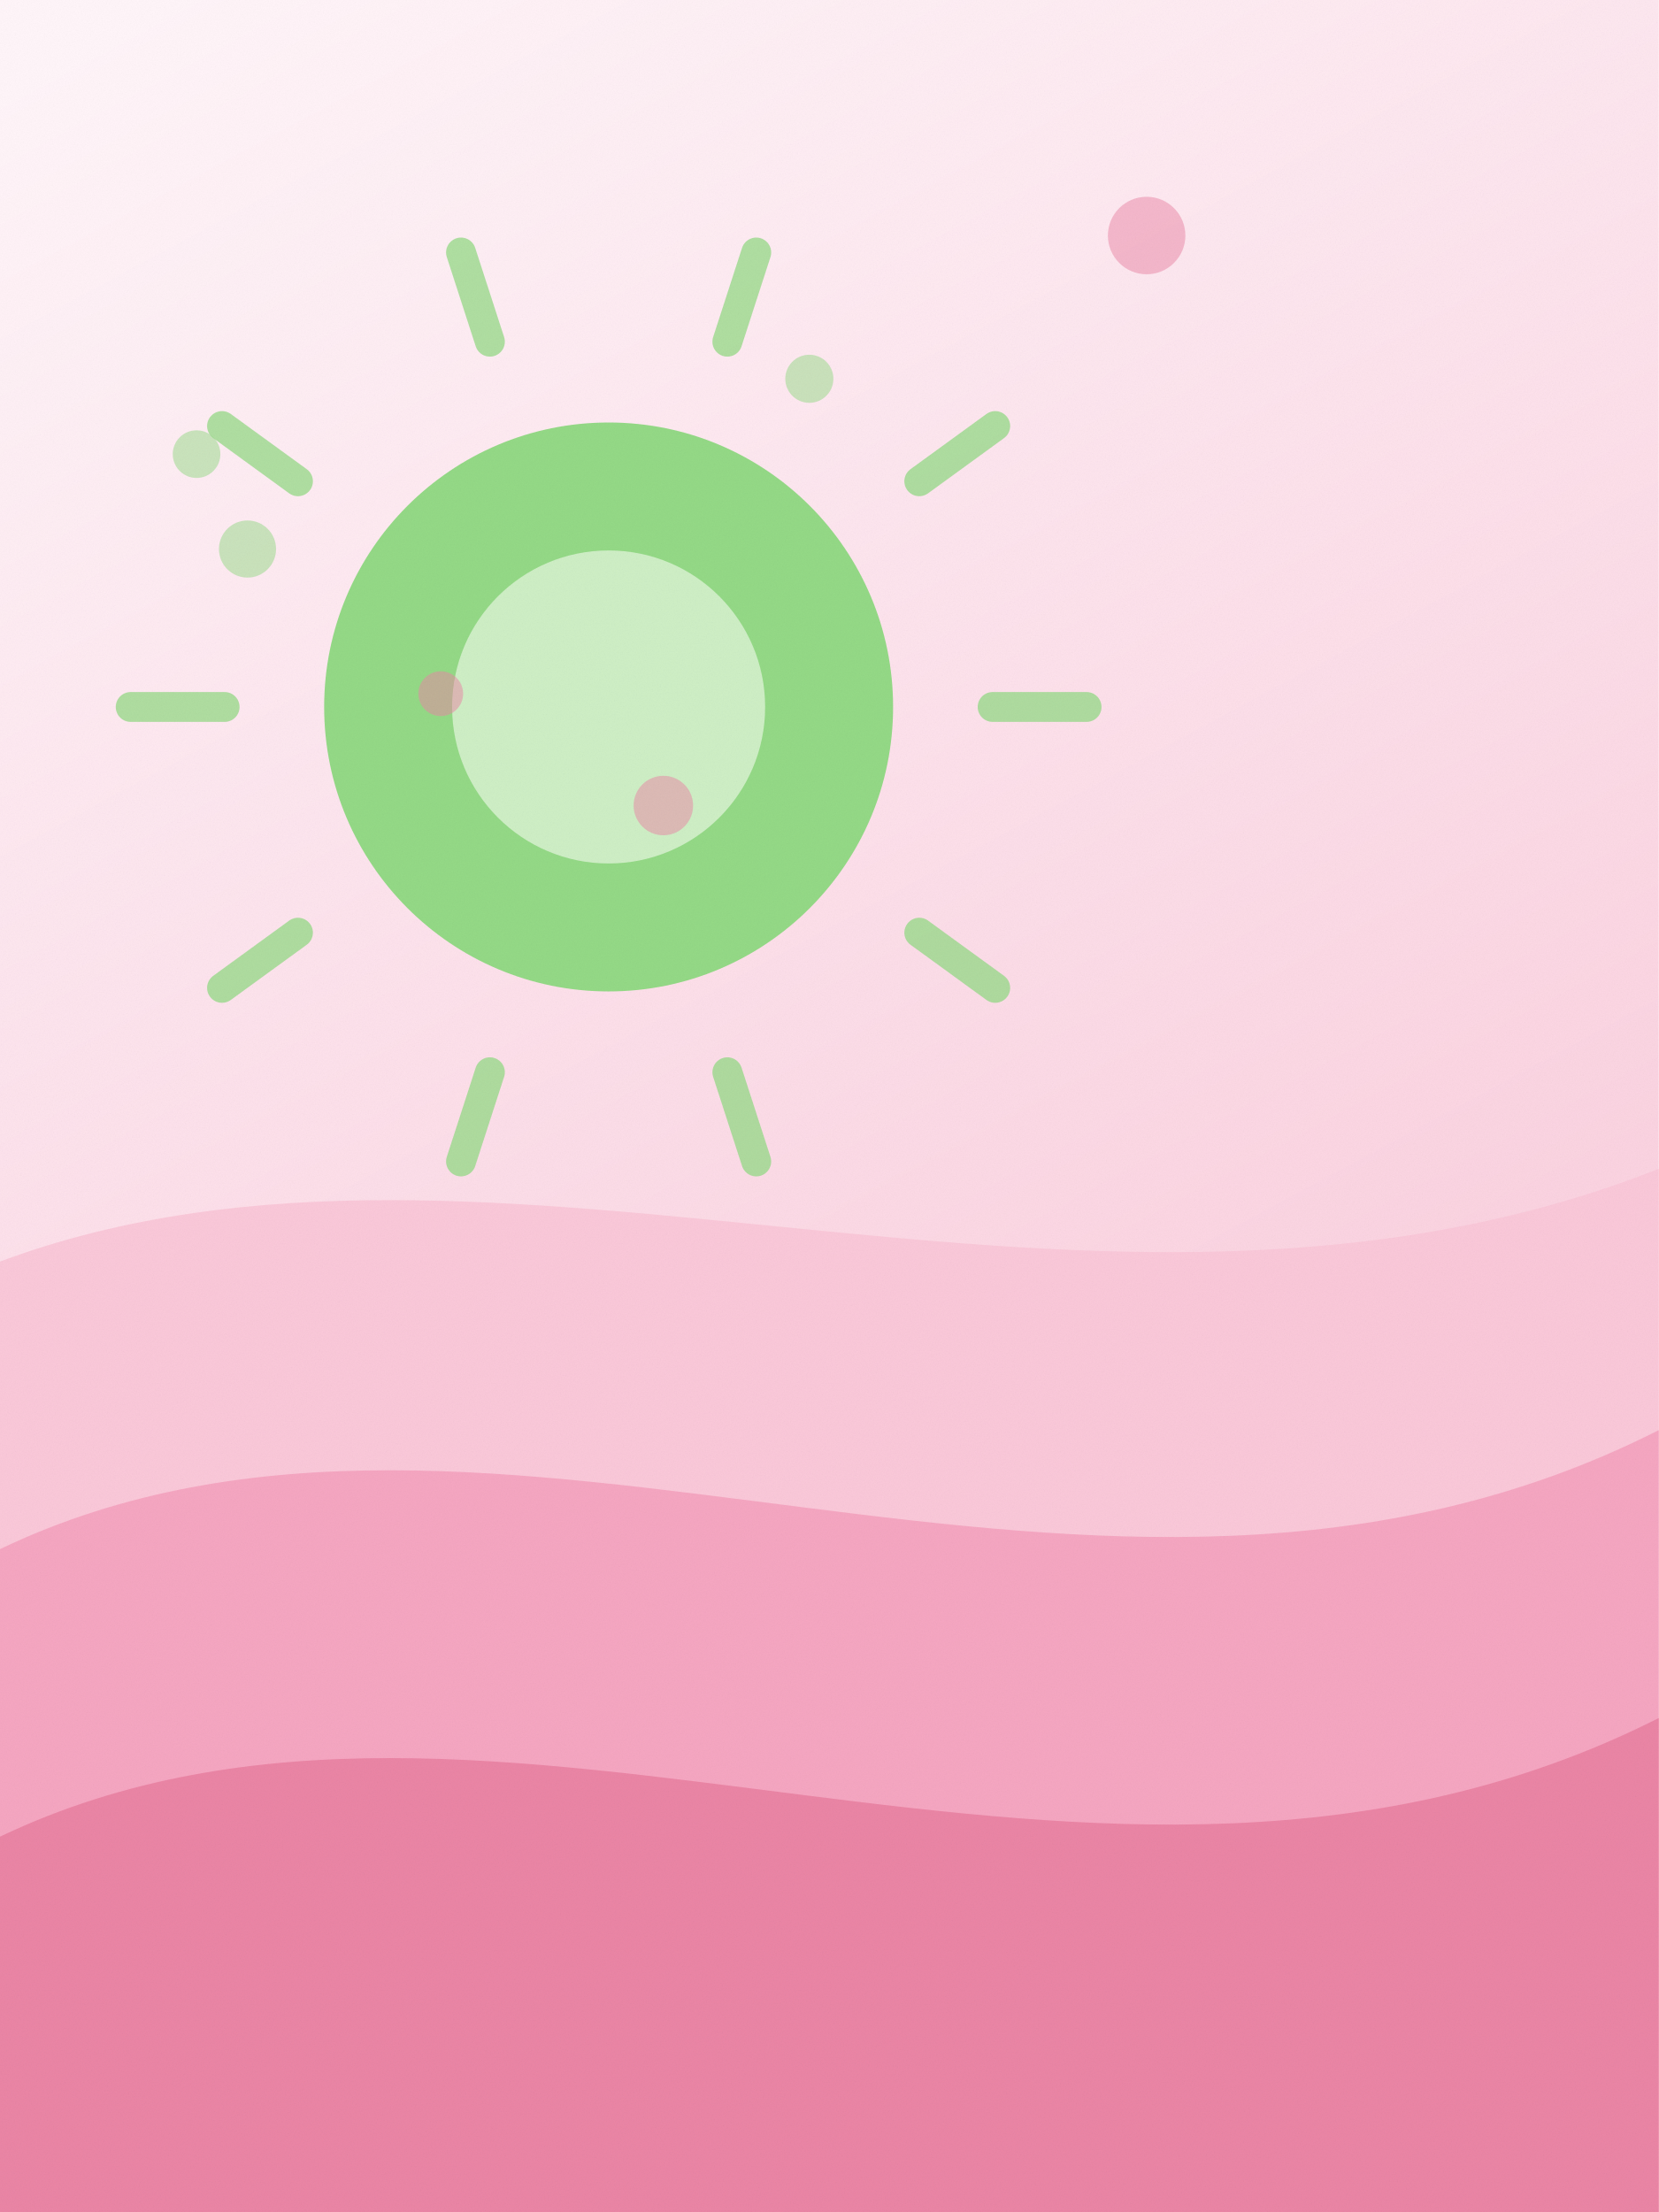
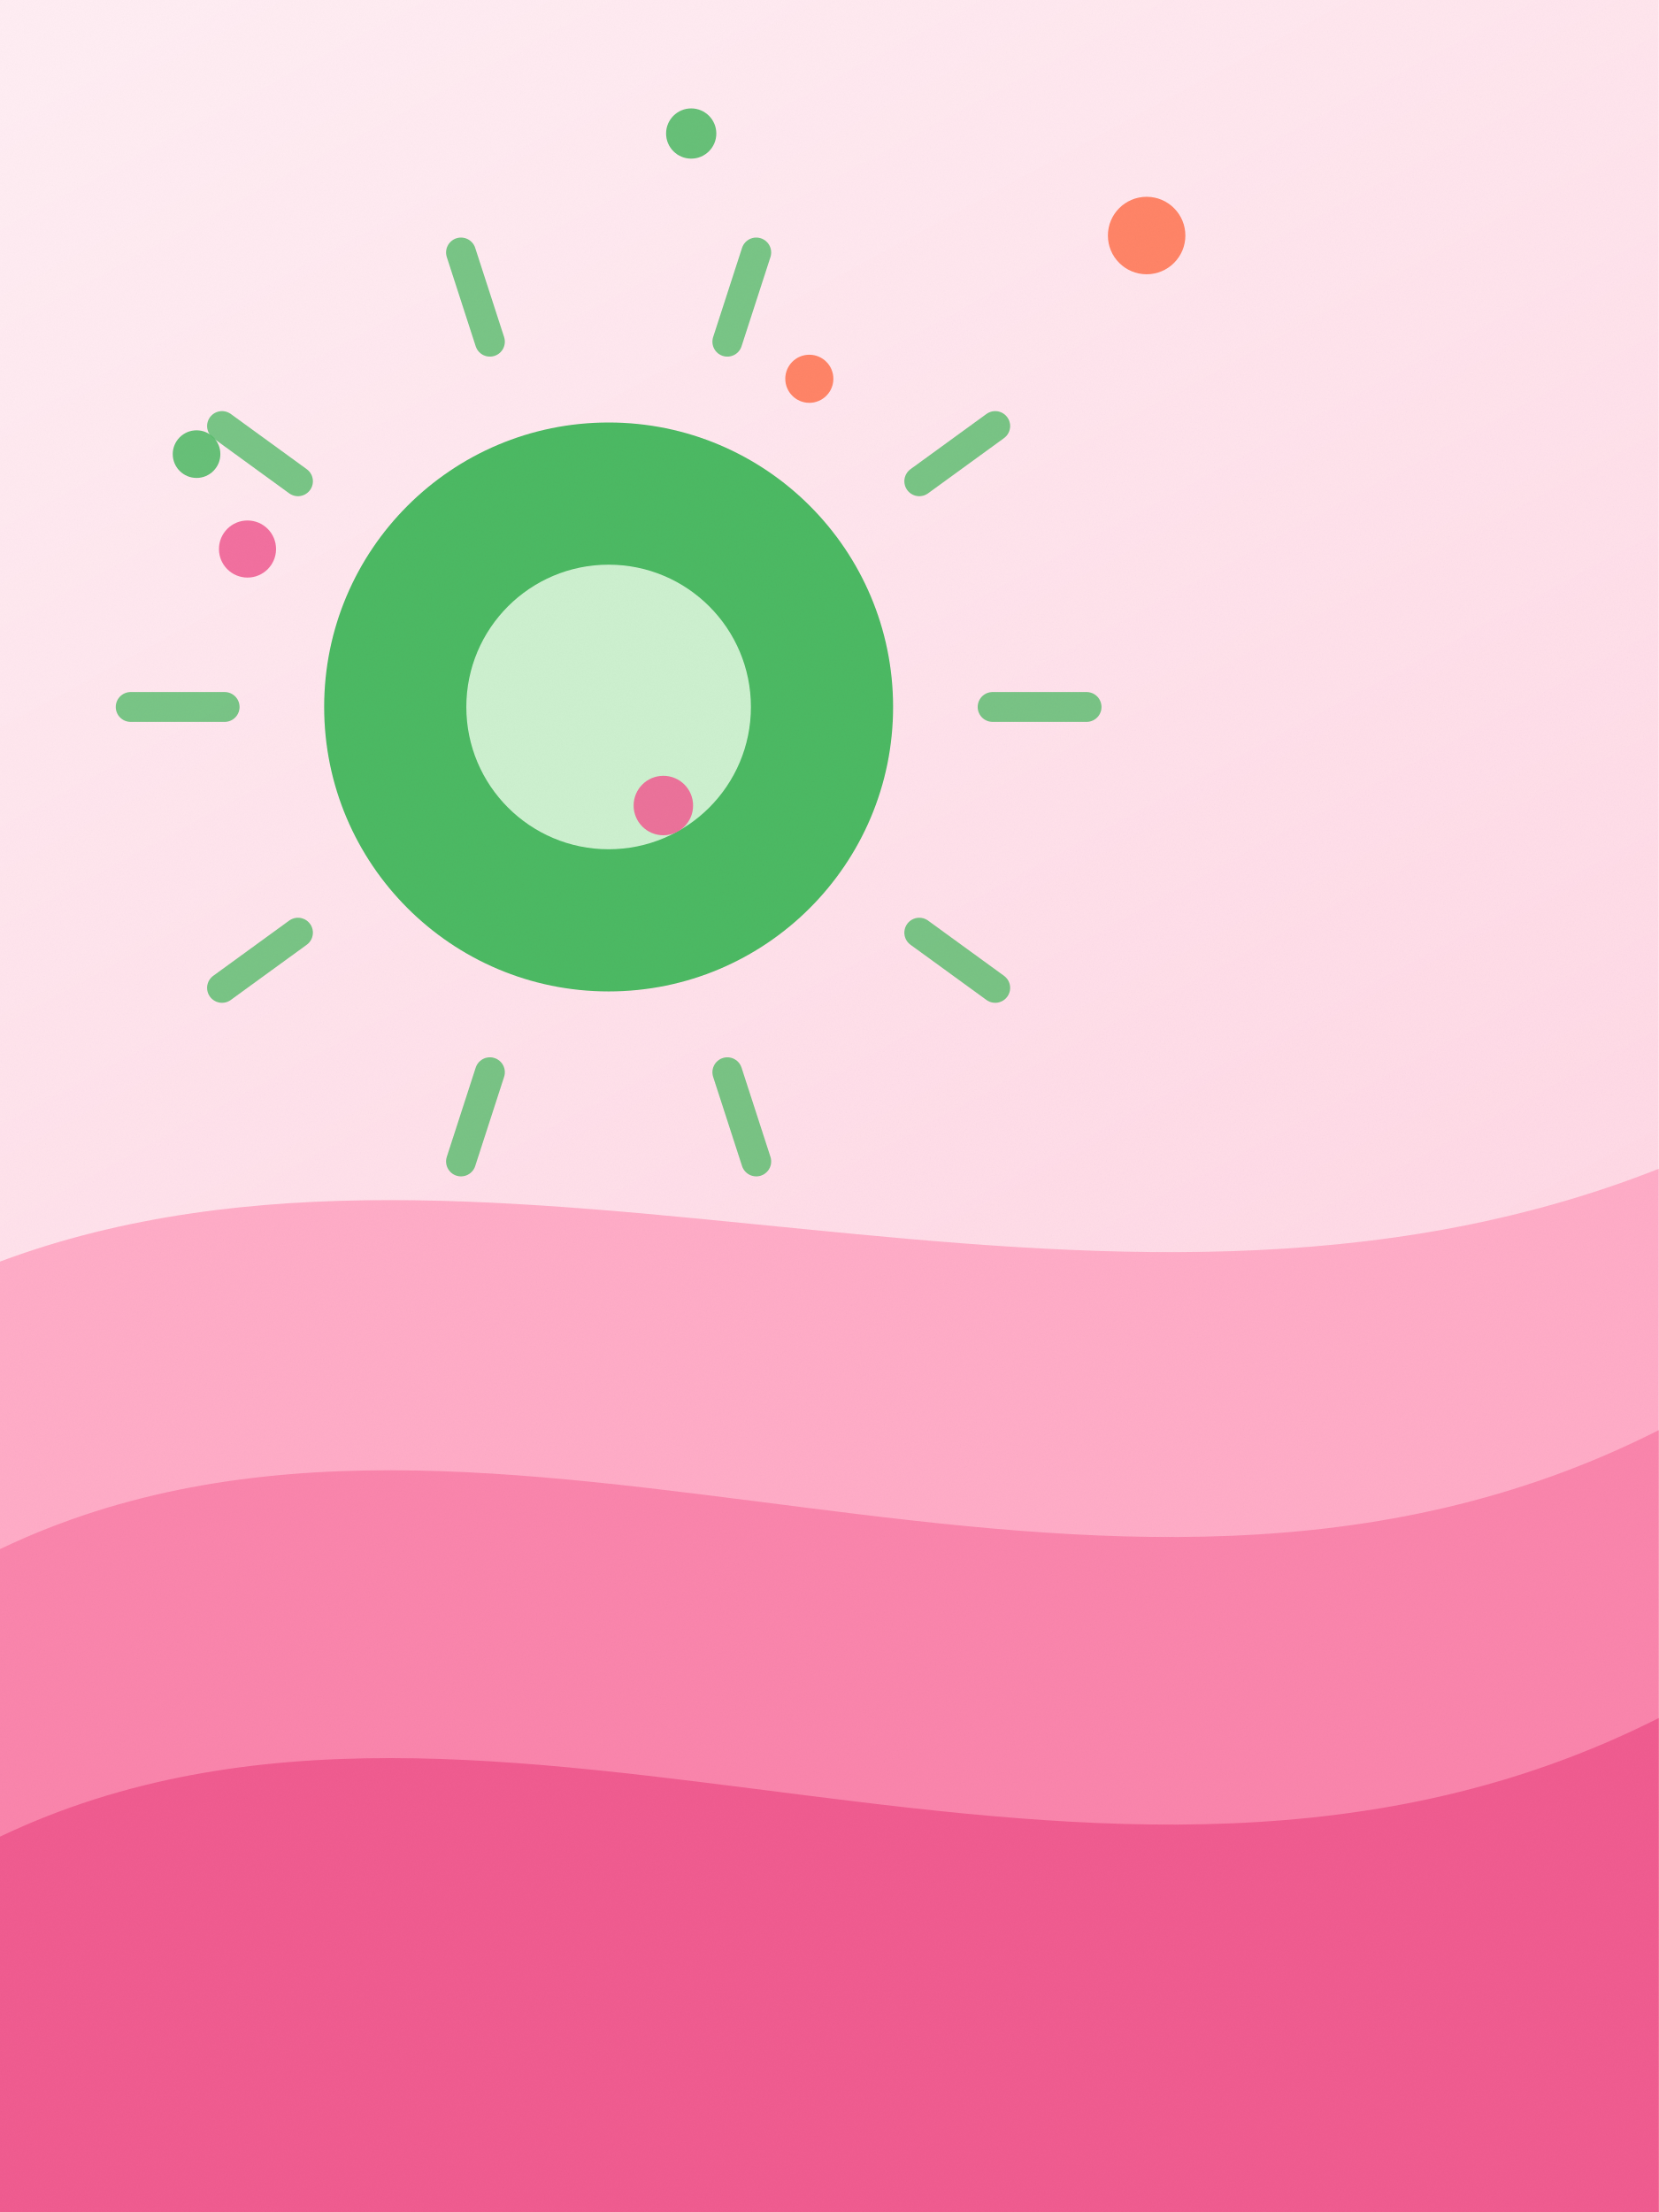
<svg xmlns="http://www.w3.org/2000/svg" viewBox="0 0 1400 1867" width="1400" height="1867" role="presentation">
  <defs>
    <linearGradient id="sky" x1="0.1" y1="0" x2="0.5" y2="1">
-       <stop offset="0%" stop-color="#FFF5F9" />
-       <stop offset="100%" stop-color="#FAC8D9" />
+       <stop offset="0%" stop-color="#FFEDF3" />
+       <stop offset="100%" stop-color="#FFD3E1" />
    </linearGradient>
    <filter id="grain" x="0" y="0" width="100%" height="100%">
      <feTurbulence type="fractalNoise" baseFrequency="0.9" numOctaves="3" stitchTiles="stitch" />
      <feColorMatrix type="saturate" values="0" />
    </filter>
  </defs>
  <rect width="1400" height="1867" fill="url(#sky)" />
-   <line x1="837.8" y1="596.7" x2="917.1" y2="596.7" stroke="#94D986" stroke-width="25.2" stroke-linecap="round" opacity="0.75" />
-   <line x1="775.9" y1="787.2" x2="840" y2="833.8" stroke="#94D986" stroke-width="25.2" stroke-linecap="round" opacity="0.75" />
-   <line x1="613.9" y1="905" x2="638.3" y2="980.3" stroke="#94D986" stroke-width="25.2" stroke-linecap="round" opacity="0.75" />
-   <line x1="413.5" y1="905" x2="389.1" y2="980.3" stroke="#94D986" stroke-width="25.2" stroke-linecap="round" opacity="0.75" />
-   <line x1="251.5" y1="787.2" x2="187.4" y2="833.8" stroke="#94D986" stroke-width="25.2" stroke-linecap="round" opacity="0.75" />
-   <line x1="189.6" y1="596.7" x2="110.3" y2="596.7" stroke="#94D986" stroke-width="25.2" stroke-linecap="round" opacity="0.75" />
-   <line x1="251.5" y1="406.2" x2="187.4" y2="359.6" stroke="#94D986" stroke-width="25.2" stroke-linecap="round" opacity="0.75" />
-   <line x1="413.5" y1="288.4" x2="389.1" y2="213.1" stroke="#94D986" stroke-width="25.2" stroke-linecap="round" opacity="0.75" />
-   <line x1="613.9" y1="288.4" x2="638.3" y2="213.1" stroke="#94D986" stroke-width="25.2" stroke-linecap="round" opacity="0.75" />
-   <line x1="775.9" y1="406.2" x2="840" y2="359.6" stroke="#94D986" stroke-width="25.2" stroke-linecap="round" opacity="0.75" />
-   <circle cx="513.7" cy="596.7" r="240.1" fill="#94D986" />
-   <circle cx="513.7" cy="596.7" r="132.1" fill="#E1F5DA" opacity="0.75" />
-   <circle cx="165.9" cy="383.3" r="20.1" fill="#94D986" opacity="0.5" />
-   <circle cx="967.8" cy="198.8" r="32.7" fill="#EA85A5" opacity="0.5" />
-   <circle cx="208.9" cy="463.4" r="24.1" fill="#94D986" opacity="0.5" />
-   <circle cx="372" cy="585.5" r="18.9" fill="#EA85A5" opacity="0.5" />
-   <circle cx="683.1" cy="319.7" r="20.3" fill="#94D986" opacity="0.5" />
-   <circle cx="559.9" cy="679.9" r="25.1" fill="#EA85A5" opacity="0.5" />
-   <path d="M0 1064.8 C 420 908.2, 924 1174.5, 1400 986.5 L 1400 1867 L 0 1867 Z" fill="#FAC8D9" />
-   <path d="M0 1307.5 C 420 1106.6, 924 1448.2, 1400 1207.1 L 1400 1867 L 0 1867 Z" fill="#F5A6C1" />
-   <path d="M0 1550.2 C 420 1350, 924 1690.4, 1400 1450.1 L 1400 1867 L 0 1867 Z" fill="#EA85A5" />
-   <rect width="1400" height="1867" filter="url(#grain)" opacity="0.07" style="mix-blend-mode:multiply" />
+   <line x1="837.8" y1="596.7" x2="917.1" y2="596.7" stroke="#4CB963" stroke-width="25.2" stroke-linecap="round" opacity="0.75" />
+   <line x1="775.9" y1="787.2" x2="840" y2="833.8" stroke="#4CB963" stroke-width="25.2" stroke-linecap="round" opacity="0.75" />
+   <line x1="613.9" y1="905" x2="638.3" y2="980.3" stroke="#4CB963" stroke-width="25.2" stroke-linecap="round" opacity="0.75" />
+   <line x1="413.5" y1="905" x2="389.1" y2="980.3" stroke="#4CB963" stroke-width="25.2" stroke-linecap="round" opacity="0.75" />
+   <line x1="251.5" y1="787.2" x2="187.4" y2="833.8" stroke="#4CB963" stroke-width="25.2" stroke-linecap="round" opacity="0.75" />
+   <line x1="189.6" y1="596.7" x2="110.3" y2="596.7" stroke="#4CB963" stroke-width="25.2" stroke-linecap="round" opacity="0.75" />
+   <line x1="251.5" y1="406.2" x2="187.4" y2="359.6" stroke="#4CB963" stroke-width="25.2" stroke-linecap="round" opacity="0.75" />
+   <line x1="413.5" y1="288.4" x2="389.1" y2="213.1" stroke="#4CB963" stroke-width="25.2" stroke-linecap="round" opacity="0.75" />
+   <line x1="613.9" y1="288.4" x2="638.3" y2="213.1" stroke="#4CB963" stroke-width="25.2" stroke-linecap="round" opacity="0.75" />
+   <line x1="775.9" y1="406.2" x2="840" y2="359.6" stroke="#4CB963" stroke-width="25.2" stroke-linecap="round" opacity="0.75" />
+   <circle cx="513.7" cy="596.7" r="240.1" fill="#4CB963" />
+   <circle cx="513.7" cy="596.7" r="120.1" fill="#CDF0CF" />
+   <circle cx="165.9" cy="383.3" r="20.1" fill="#4CB963" opacity="0.85" />
+   <circle cx="967.8" cy="198.8" r="32.7" fill="#FF7350" opacity="0.85" />
+   <circle cx="208.9" cy="463.4" r="24.1" fill="#F05C90" opacity="0.85" />
+   <circle cx="372" cy="585.5" r="18.9" fill="#4CB963" opacity="0.85" />
+   <circle cx="683.1" cy="319.7" r="20.3" fill="#FF7350" opacity="0.85" />
+   <circle cx="559.9" cy="679.9" r="25.1" fill="#F05C90" opacity="0.85" />
+   <circle cx="583.4" cy="112.7" r="21.2" fill="#4CB963" opacity="0.85" />
+   <path d="M0 1064.8 C 420 908.2, 924 1174.5, 1400 986.5 L 1400 1867 L 0 1867 Z" fill="#FFACC7" />
+   <path d="M0 1307.5 C 420 1106.6, 924 1448.2, 1400 1207.1 L 1400 1867 L 0 1867 Z" fill="#FA85AC" />
+   <path d="M0 1550.2 C 420 1350, 924 1690.4, 1400 1450.1 L 1400 1867 L 0 1867 Z" fill="#F05C90" />
+   <rect width="1400" height="1867" filter="url(#grain)" opacity="0.05" style="mix-blend-mode:multiply" />
</svg>
